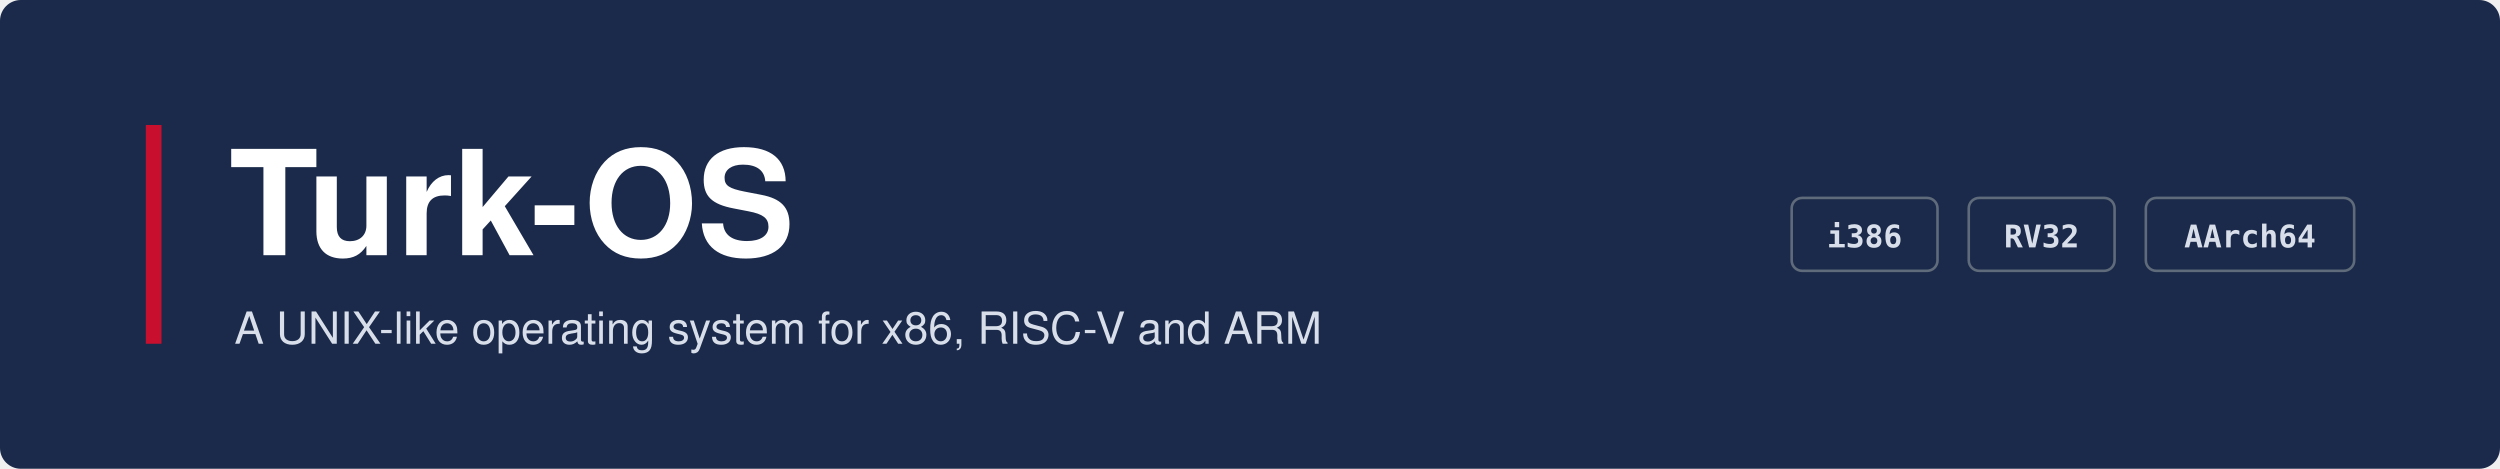
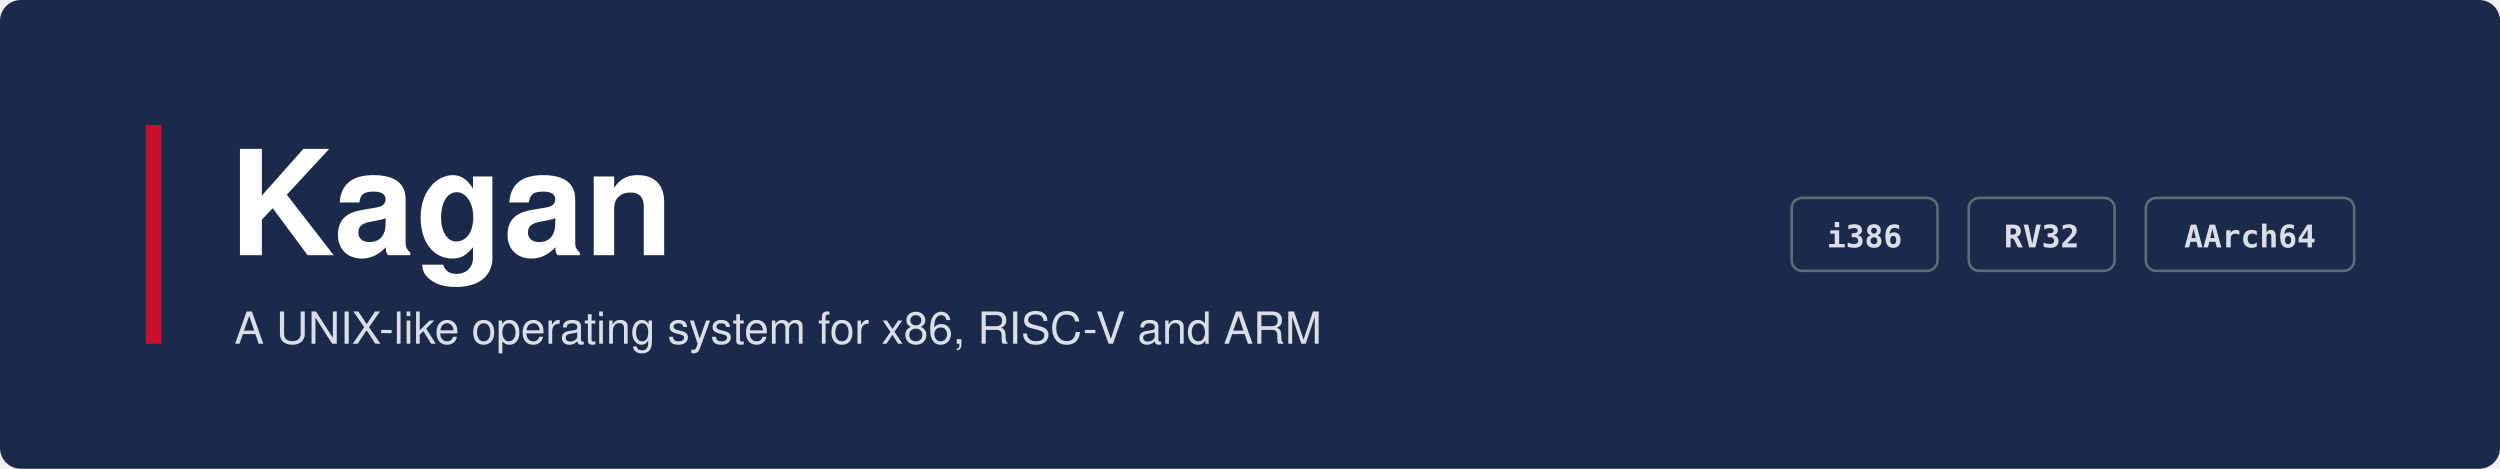
<svg xmlns="http://www.w3.org/2000/svg" viewBox="0 0 960 180" role="img" aria-labelledby="banner-title banner-desc" id="banner-root">
  <defs>
    <style>#banner-root { font-family: system-ui, -apple-system, 'Segoe UI', Helvetica, Arial, sans-serif; color: #1B2A4A; }
      #banner-root .wrap { overflow-x: auto; }
      #banner-root .wrap { overflow-x: visible; }</style>
  </defs>
  <rect width="960" height="180" rx="8" fill="#1B2A4A" />
  <rect x="56" y="48" width="6" height="84" fill="#C8102E" />
-   <text x="88" y="98" fill="#FFFFFF" font-size="56" font-weight="700" font-family="system-ui, -apple-system, 'Segoe UI', Helvetica, Arial, sans-serif" text-anchor="start">Turk-OS</text>
+   <text x="88" y="98" fill="#FFFFFF" font-size="56" font-weight="700" font-family="system-ui, -apple-system, 'Segoe UI', Helvetica, Arial, sans-serif" text-anchor="start">Kagan</text>
  <text x="90" y="132" fill="#D9DFEA" font-size="17" font-weight="500" font-family="system-ui, -apple-system, 'Segoe UI', Helvetica, Arial, sans-serif" text-anchor="start">A UNIX-like operating system for x86, RISC-V and ARM</text>
  <rect x="824" y="76" width="80" height="28" rx="4" fill="none" stroke="#5F6B7A" stroke-width="1" />
  <text x="864" y="95" fill="#D9DFEA" font-size="12" font-weight="600" font-family="ui-monospace, SFMono-Regular, Menlo, Consolas, monospace" text-anchor="middle">AArch64</text>
  <rect x="756" y="76" width="56" height="28" rx="4" fill="none" stroke="#5F6B7A" stroke-width="1" />
  <text x="784" y="95" fill="#D9DFEA" font-size="12" font-weight="600" font-family="ui-monospace, SFMono-Regular, Menlo, Consolas, monospace" text-anchor="middle">RV32</text>
  <rect x="688" y="76" width="56" height="28" rx="4" fill="none" stroke="#5F6B7A" stroke-width="1" />
  <text x="716" y="95" fill="#D9DFEA" font-size="12" font-weight="600" font-family="ui-monospace, SFMono-Regular, Menlo, Consolas, monospace" text-anchor="middle">i386</text>
</svg>
